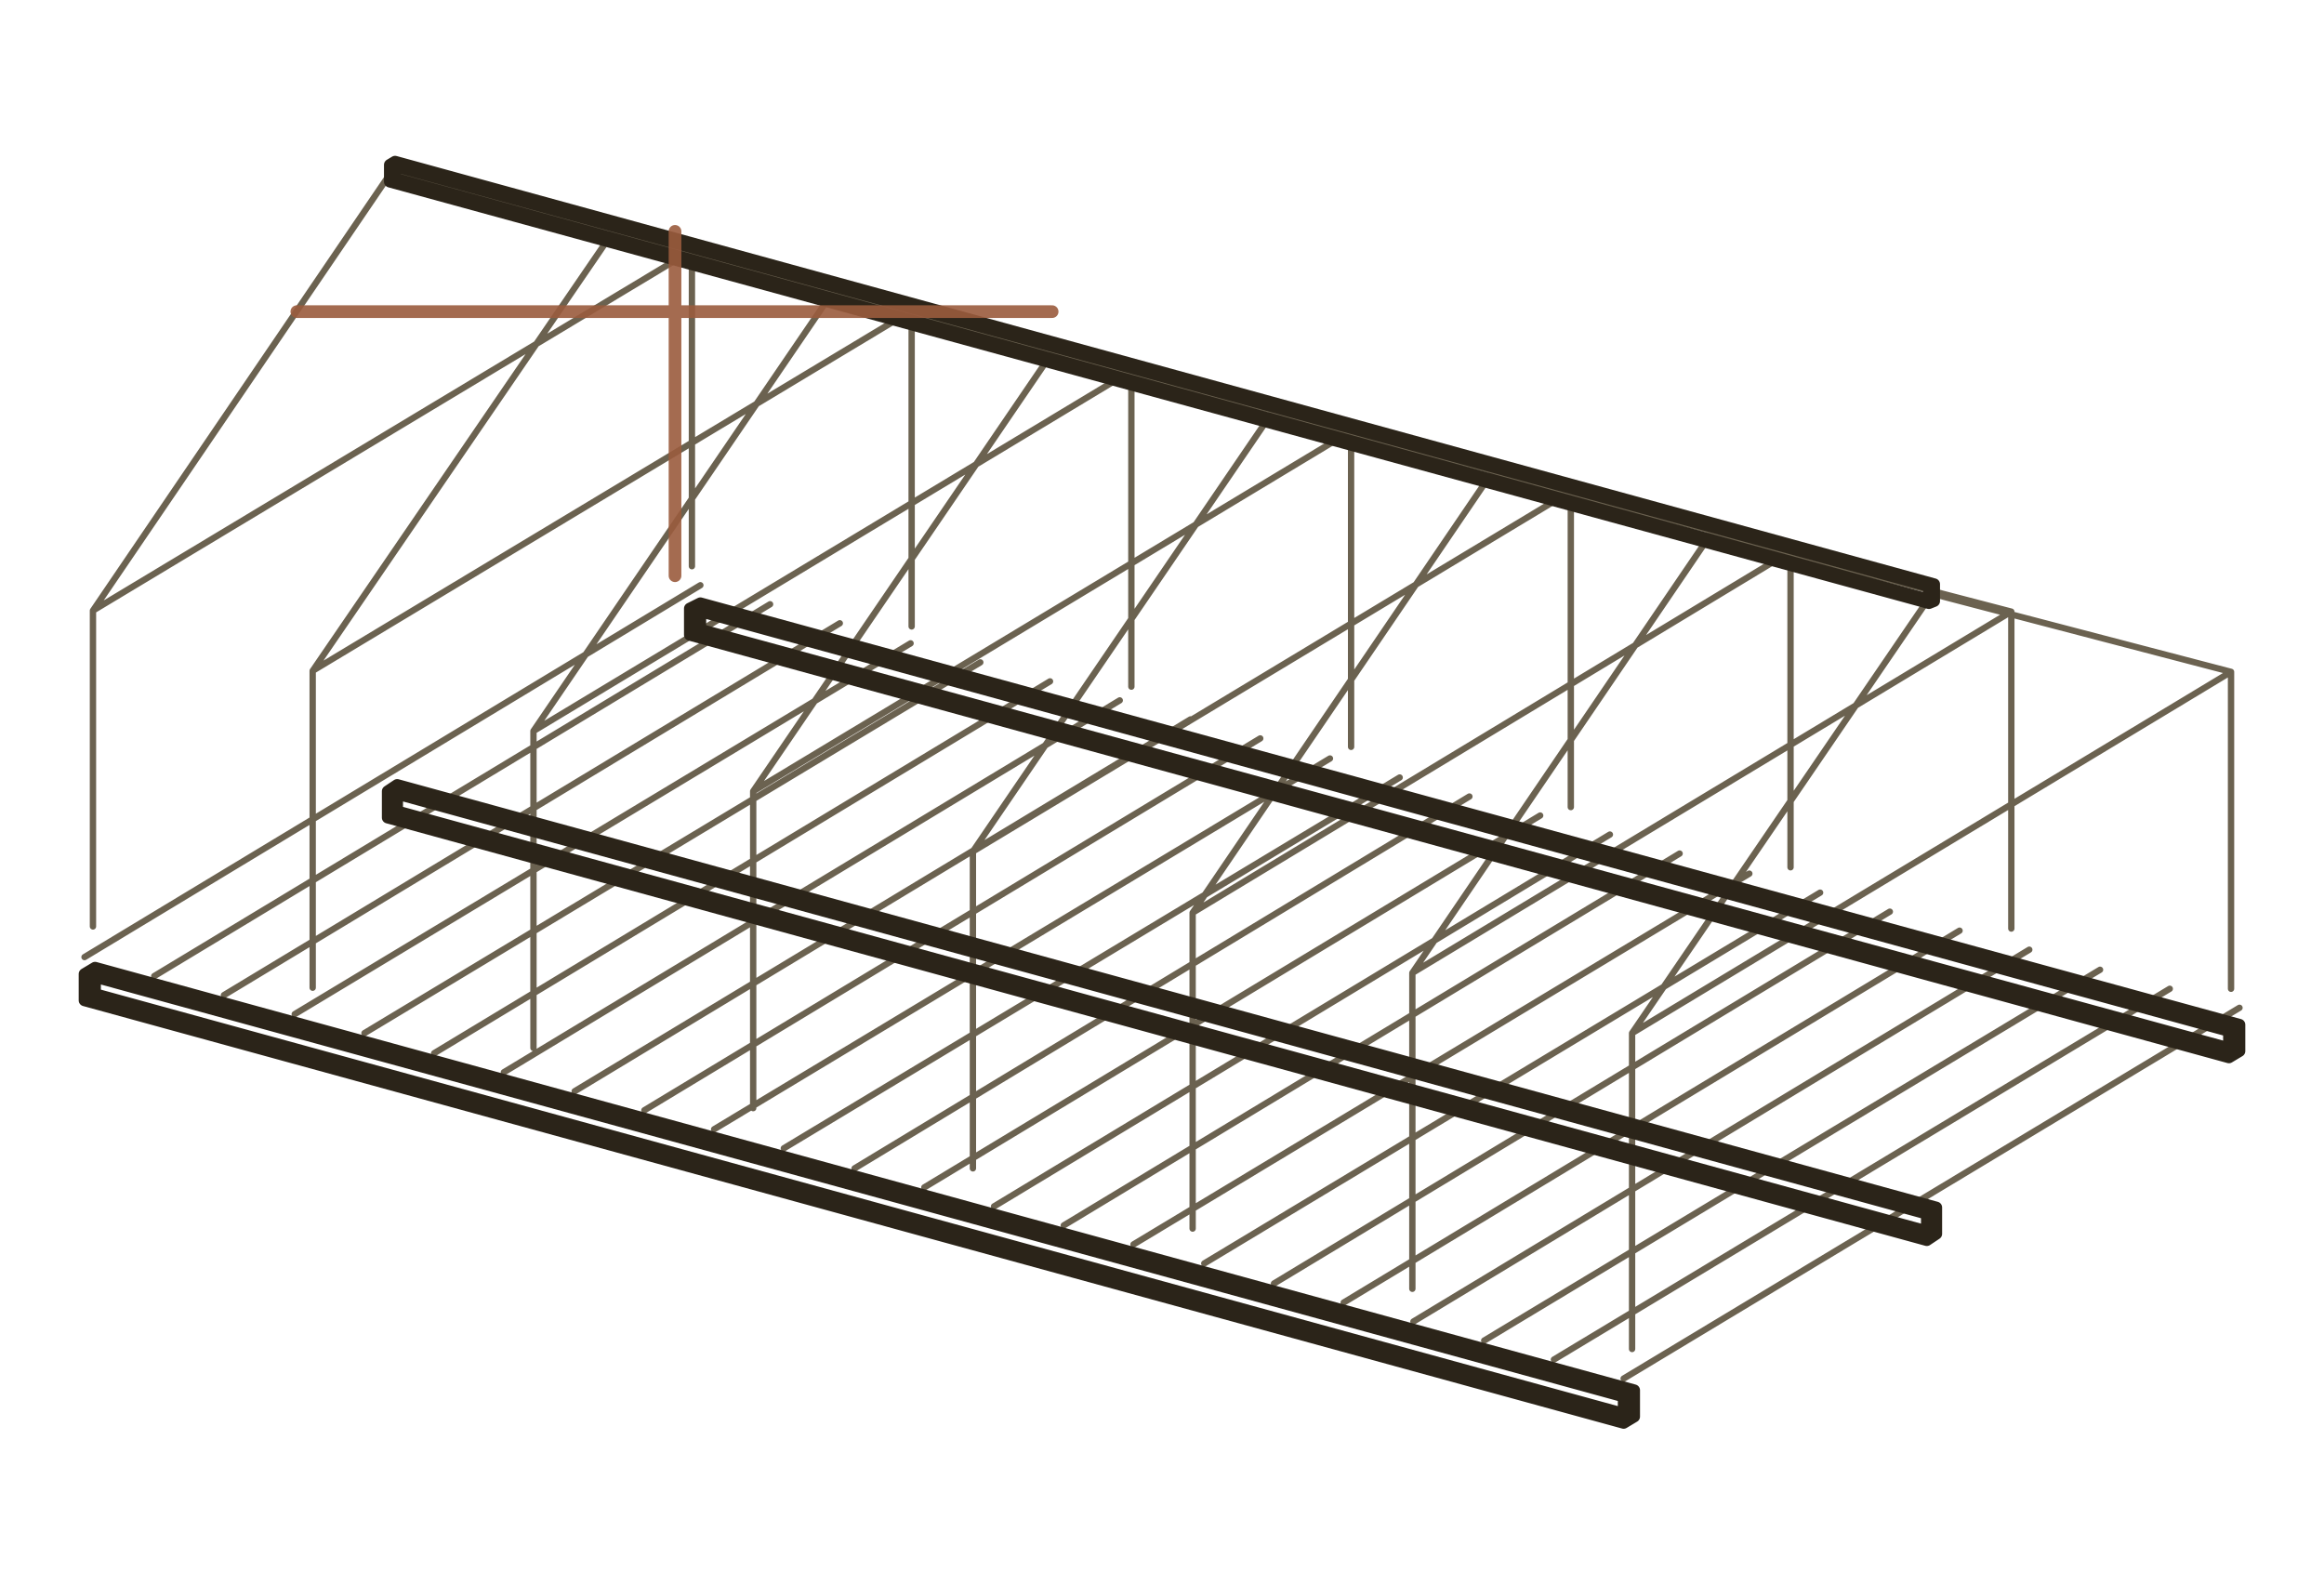
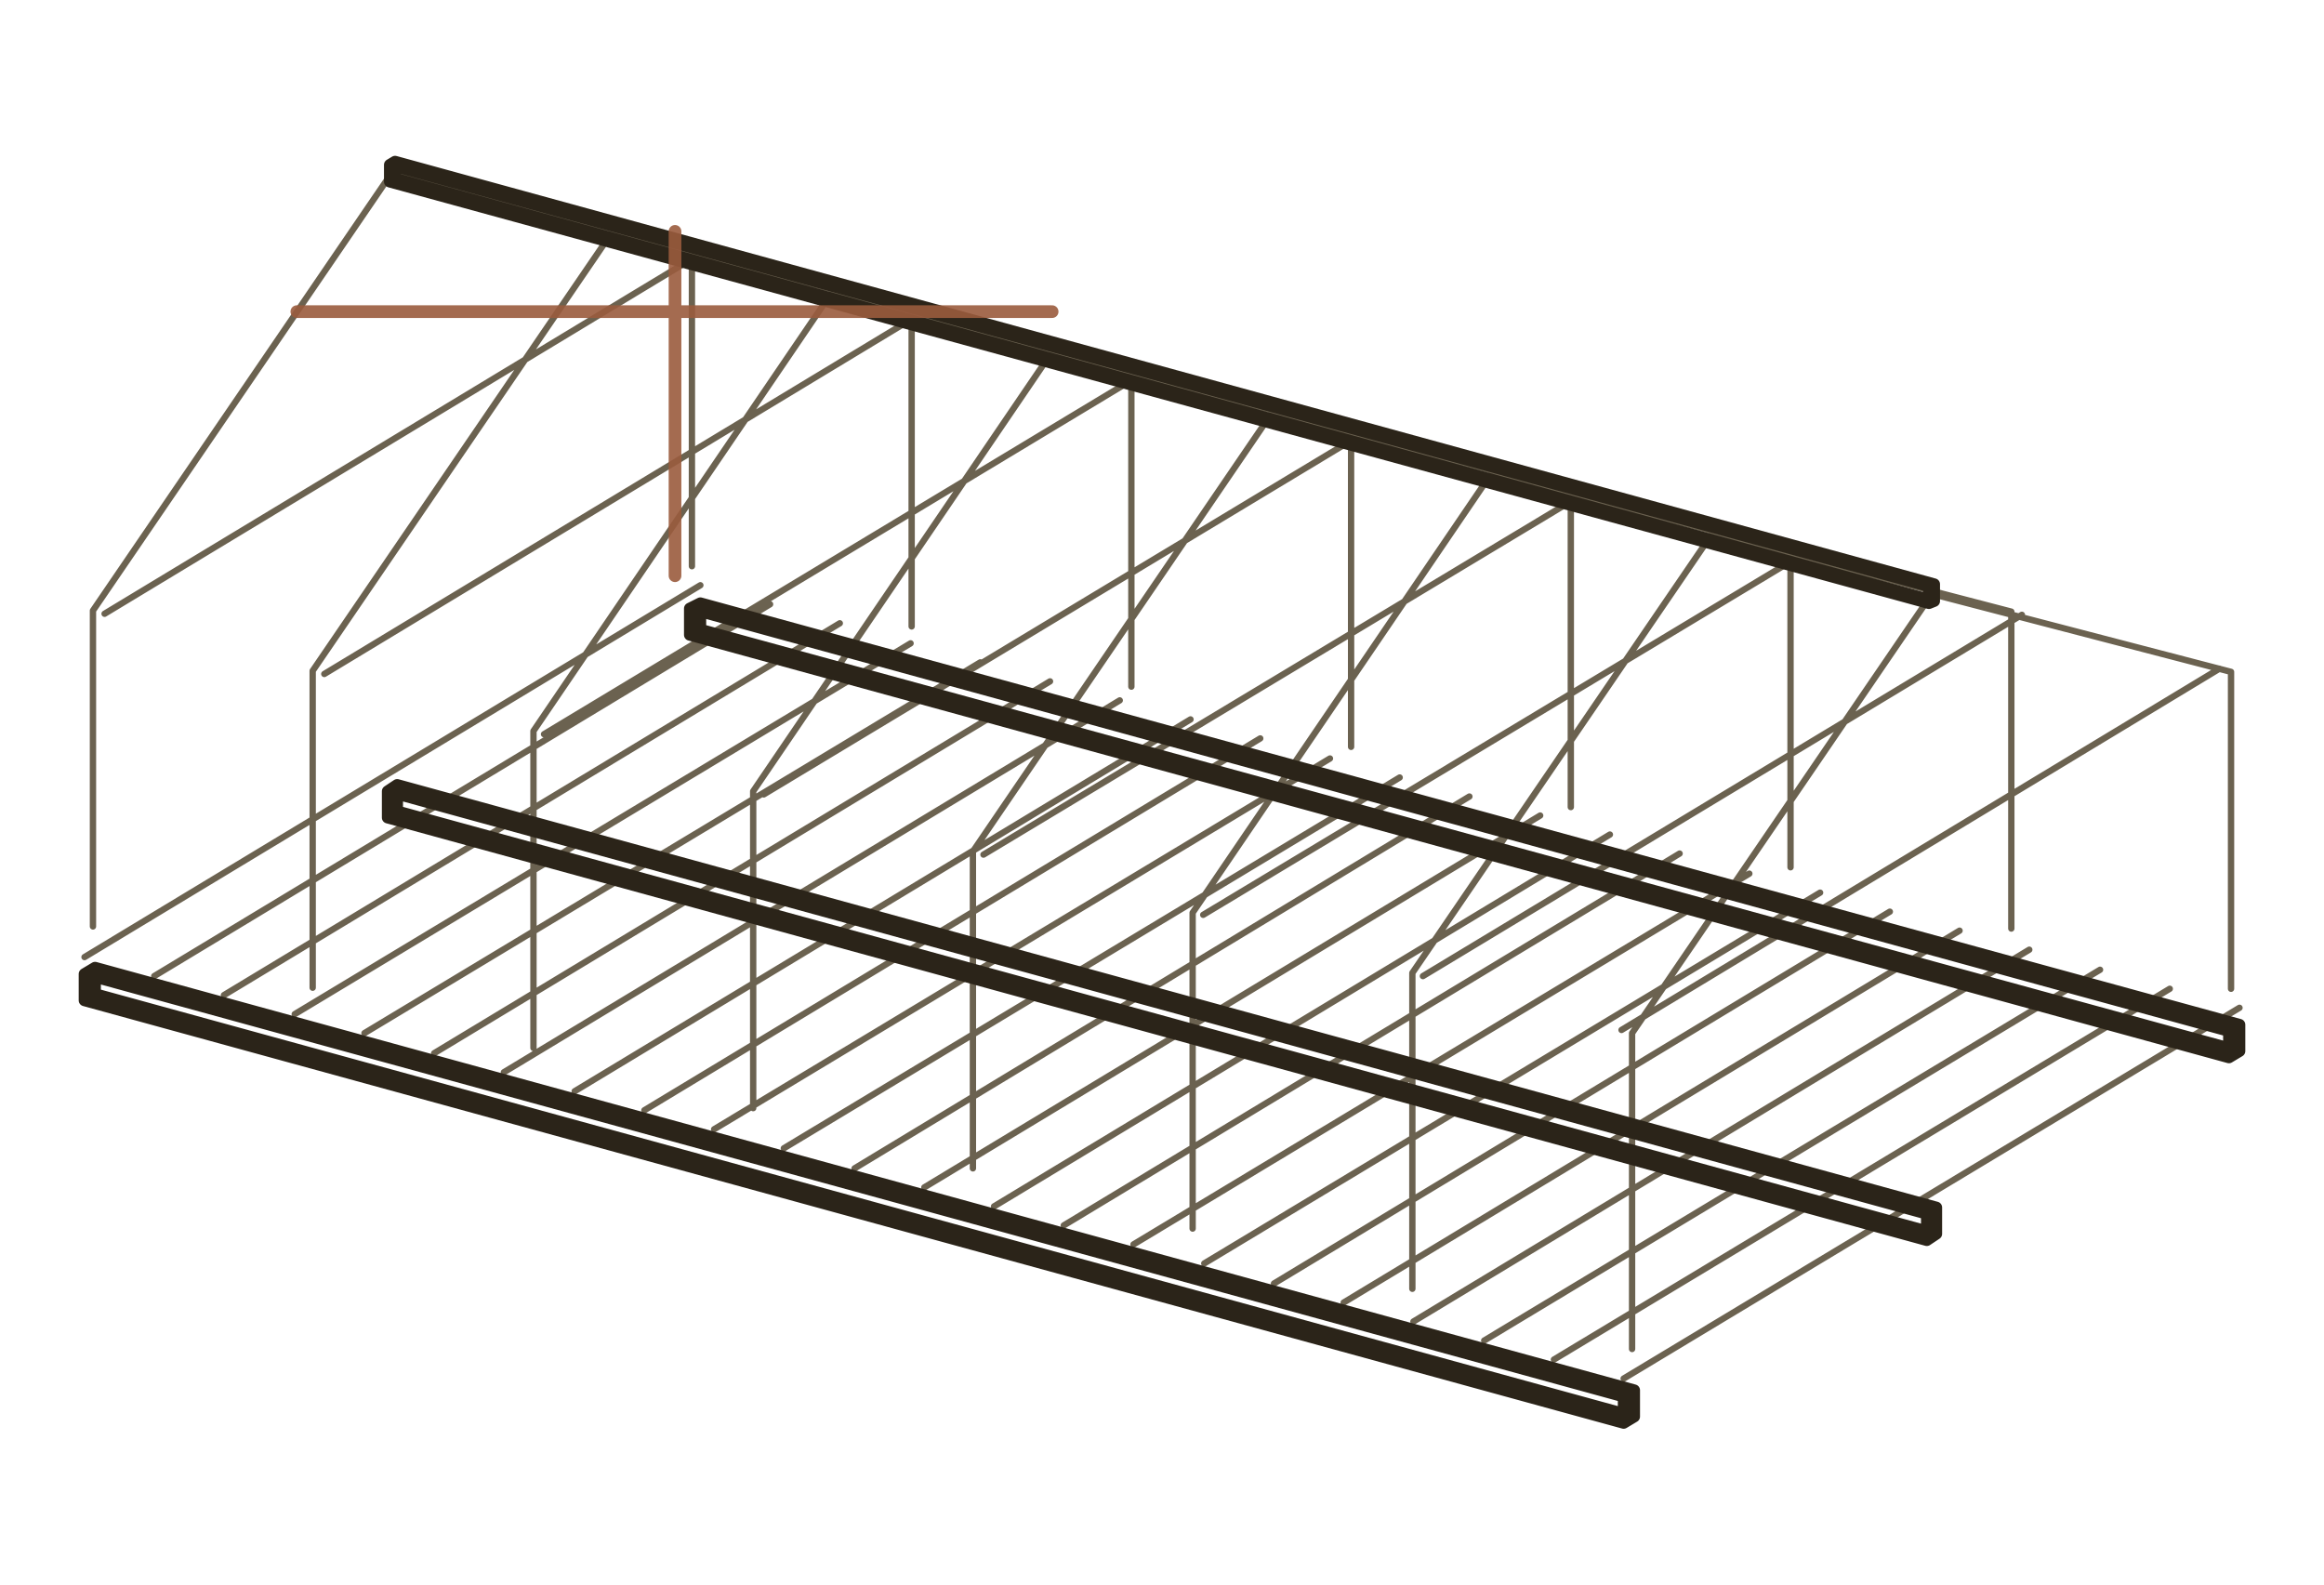
<svg xmlns="http://www.w3.org/2000/svg" viewBox="0 0 220 150" width="220" height="150" role="img">
  <g fill="none" stroke="#6b6250" stroke-width="0.6" stroke-linecap="round">
-     <path d="M8 90.6L66.3 55.4M14.6 92.4L72.9 57.2M21.2 94.2L79.5 59M27.9 96L86.2 60.9M34.5 97.8L92.8 62.7M41.1 99.7L99.4 64.5M47.7 101.5L106 66.3M54.4 103.3L112.7 68.1M61 105.1L119.3 69.9M67.6 106.9L125.9 71.8M74.2 108.7L132.5 73.6M80.9 110.6L139.1 75.4M87.5 112.4L145.8 77.2M94.1 114.2L152.4 79M100.7 116L159 80.8M107.3 117.8L165.6 82.7M114 119.6L172.3 84.5M120.6 121.5L178.9 86.3M127.2 123.3L185.5 88.1M133.8 125.1L192.1 89.9M140.5 126.9L198.8 91.8M147.1 128.7L205.4 93.6M153.7 130.5L212 95.4M65.5 53.6L65.5 23.7M65.5 23.7L37.1 16.2M8.8 87.7L8.8 57.8M8.8 57.8L37.1 16.2M8.8 57.8L65.5 23.7M86.3 59.3L86.3 29.4M86.3 29.4L58 22M29.6 93.5L29.6 63.5M29.6 63.5L58 22M29.6 63.5L86.3 29.4M107.1 65L107.1 35.1M107.1 35.1L78.8 27.7M50.5 99.2L50.5 69.2M50.5 69.2L78.8 27.7M50.5 69.2L107.1 35.1M127.9 70.7L127.9 40.8M127.9 40.8L99.6 33.4M71.3 104.9L71.3 74.9M71.3 74.9L99.6 33.4M71.3 74.9L127.9 40.8M148.7 76.4L148.7 46.5M148.7 46.5L120.4 39.1M92.1 110.6L92.1 80.6M92.1 80.6L120.4 39.1M92.1 80.6L148.7 46.5M169.5 82.1L169.5 52.2M169.5 52.2L141.2 44.8M112.9 116.3L112.9 86.4M112.9 86.4L141.2 44.8M112.9 86.4L169.5 52.2M190.4 87.9L190.4 57.9M190.4 57.9L162 50.5M133.7 122L133.7 92.1M133.7 92.1L162 50.5M133.7 92.1L190.4 57.9M211.2 93.6L211.2 63.6M211.2 63.6L182.9 56.2M154.5 127.7L154.5 97.8M154.5 97.8L182.9 56.2M154.5 97.8L211.2 63.6" />
+     <path d="M8 90.6L66.3 55.4M14.6 92.4L72.9 57.2M21.2 94.2L79.5 59M27.9 96L86.2 60.9M34.5 97.8L92.8 62.7M41.1 99.7L99.4 64.5M47.7 101.5L106 66.3M54.4 103.3L112.7 68.1M61 105.1L119.3 69.9M67.6 106.9L125.9 71.8M74.2 108.7L132.5 73.6M80.9 110.6L139.1 75.4M87.5 112.4L145.8 77.2M94.1 114.2L152.4 79M100.7 116L159 80.8M107.3 117.8L165.6 82.7M114 119.6L172.3 84.5M120.6 121.5L178.9 86.3M127.2 123.3L185.5 88.1M133.8 125.1L192.1 89.9M140.5 126.9L198.8 91.8M147.1 128.7L205.4 93.6M153.7 130.5L212 95.4M65.5 53.6L65.5 23.7M65.5 23.7L37.1 16.2M8.8 87.7L8.8 57.8M8.8 57.8L37.2 16.2M9.9 58.1L66.5 23.9M86.3 59.3L86.3 29.4M86.3 29.4L57.9 21.9M29.6 93.5L29.6 63.5M29.6 63.5L58 21.9M30.7 63.8L87.3 29.6M107.1 65L107.1 35.1M107.1 35.1L78.8 27.7M50.5 99.2L50.5 69.2M50.5 69.2L78.8 27.6M51.5 69.5L108.1 35.4M127.9 70.7L127.9 40.8M127.9 40.8L99.6 33.4M71.3 104.9L71.3 74.9M71.3 74.9L99.6 33.3M72.3 75.2L128.9 41.1M148.7 76.4L148.7 46.5M148.7 46.5L120.4 39.1M92.1 110.6L92.1 80.6M92.1 80.6L120.4 39.1M93.1 80.9L149.8 46.8M169.5 82.1L169.5 52.2M169.5 52.2L141.2 44.8M112.9 116.3L112.9 86.4M112.9 86.4L141.2 44.8M113.9 86.6L170.6 52.5M190.4 87.9L190.4 57.9M190.4 57.9L162 50.5M133.7 122L133.7 92.1M133.7 92.1L162.1 50.5M134.7 92.4L191.4 58.2M211.2 93.6L211.2 63.6M211.2 63.6L182.8 56.2M154.5 127.7L154.5 97.8M154.5 97.8L182.9 56.2M153.5 97.5L210.1 63.3" />
  </g>
  <g fill="none" stroke="#2b2419" stroke-width="1.1" stroke-linecap="round">
    <path d="M66.3 59.6L65.3 60.1M66.3 57.1L65.3 57.6M212 99.5L211 100.1M212 97L211 97.6M66.3 59.6L66.3 57.1M65.3 60.1L65.3 57.6M212 99.5L212 97M211 100.1L211 97.6M66.3 59.6L212 99.5M65.3 60.1L211 100.1M66.3 57.1L212 97M65.3 57.6L211 97.6M37.6 76.8L36.7 77.4M37.6 74.3L36.7 74.9M183.3 116.8L182.4 117.4M183.3 114.3L182.4 114.9M37.6 76.8L37.6 74.3M36.7 77.4L36.7 74.9M183.3 116.8L183.3 114.3M182.4 117.4L182.4 114.9M37.6 76.8L183.3 116.8M36.7 77.4L182.4 117.4M37.6 74.3L183.3 114.3M36.7 74.9L182.4 114.9M9 94.1L8 94.7M9 91.6L8 92.2M154.7 134.1L153.7 134.7M154.7 131.6L153.7 132.2M9 94.1L9 91.6M8 94.7L8 92.2M154.7 134.1L154.7 131.6M153.7 134.7L153.7 132.2M9 94.1L154.7 134.1M8 94.7L153.7 134.7M9 91.6L154.7 131.6M8 92.2L153.7 132.2M37.4 16.9L36.9 17.2M37.4 15.3L36.9 15.6M183.1 56.9L182.6 57.1M183.1 55.3L182.6 55.5M37.4 16.9L37.4 15.3M36.9 17.2L36.9 15.6M183.1 56.9L183.1 55.3M182.6 57.1L182.6 55.5M37.4 16.9L183.1 56.9M36.9 17.2L182.6 57.1M37.4 15.3L183.1 55.3M36.9 15.6L182.6 55.5" />
  </g>
  <g fill="none" stroke="#9a5b3d" stroke-width="1.2" stroke-linecap="round" opacity="0.9">
    <path d="M63.9 54.5L63.9 21.9M28.1 29.5L99.6 29.5" />
  </g>
</svg>
